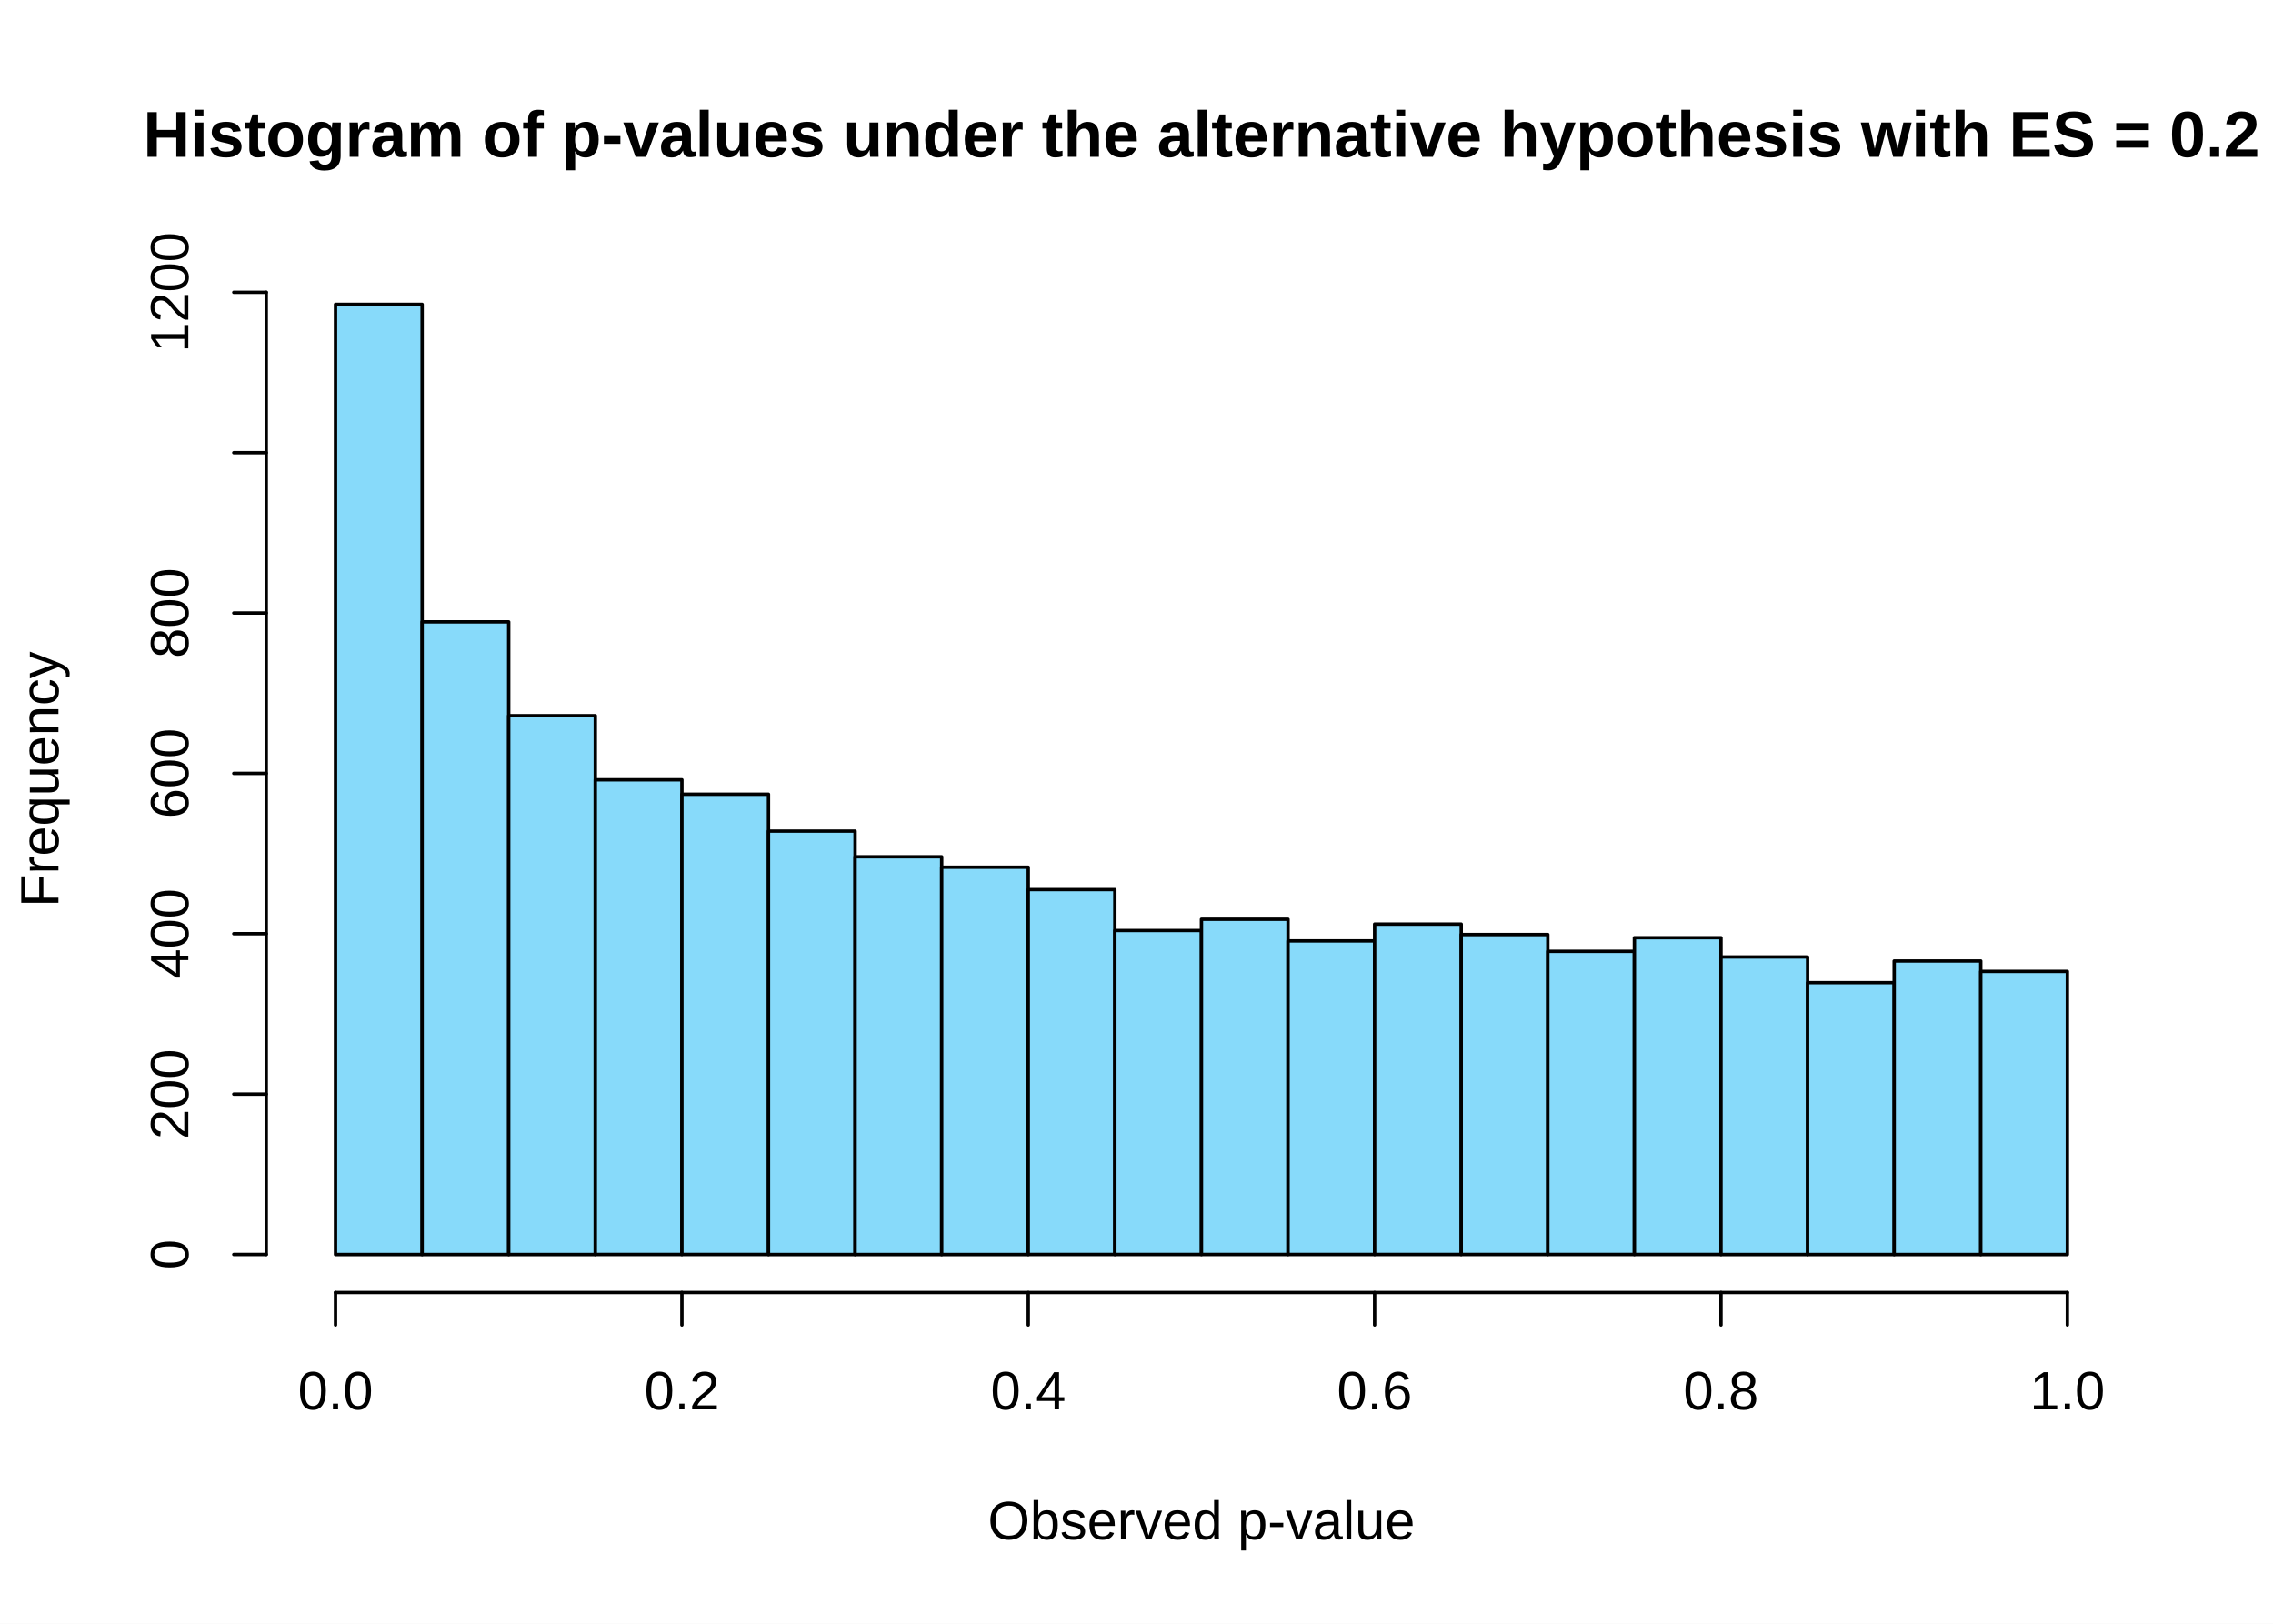
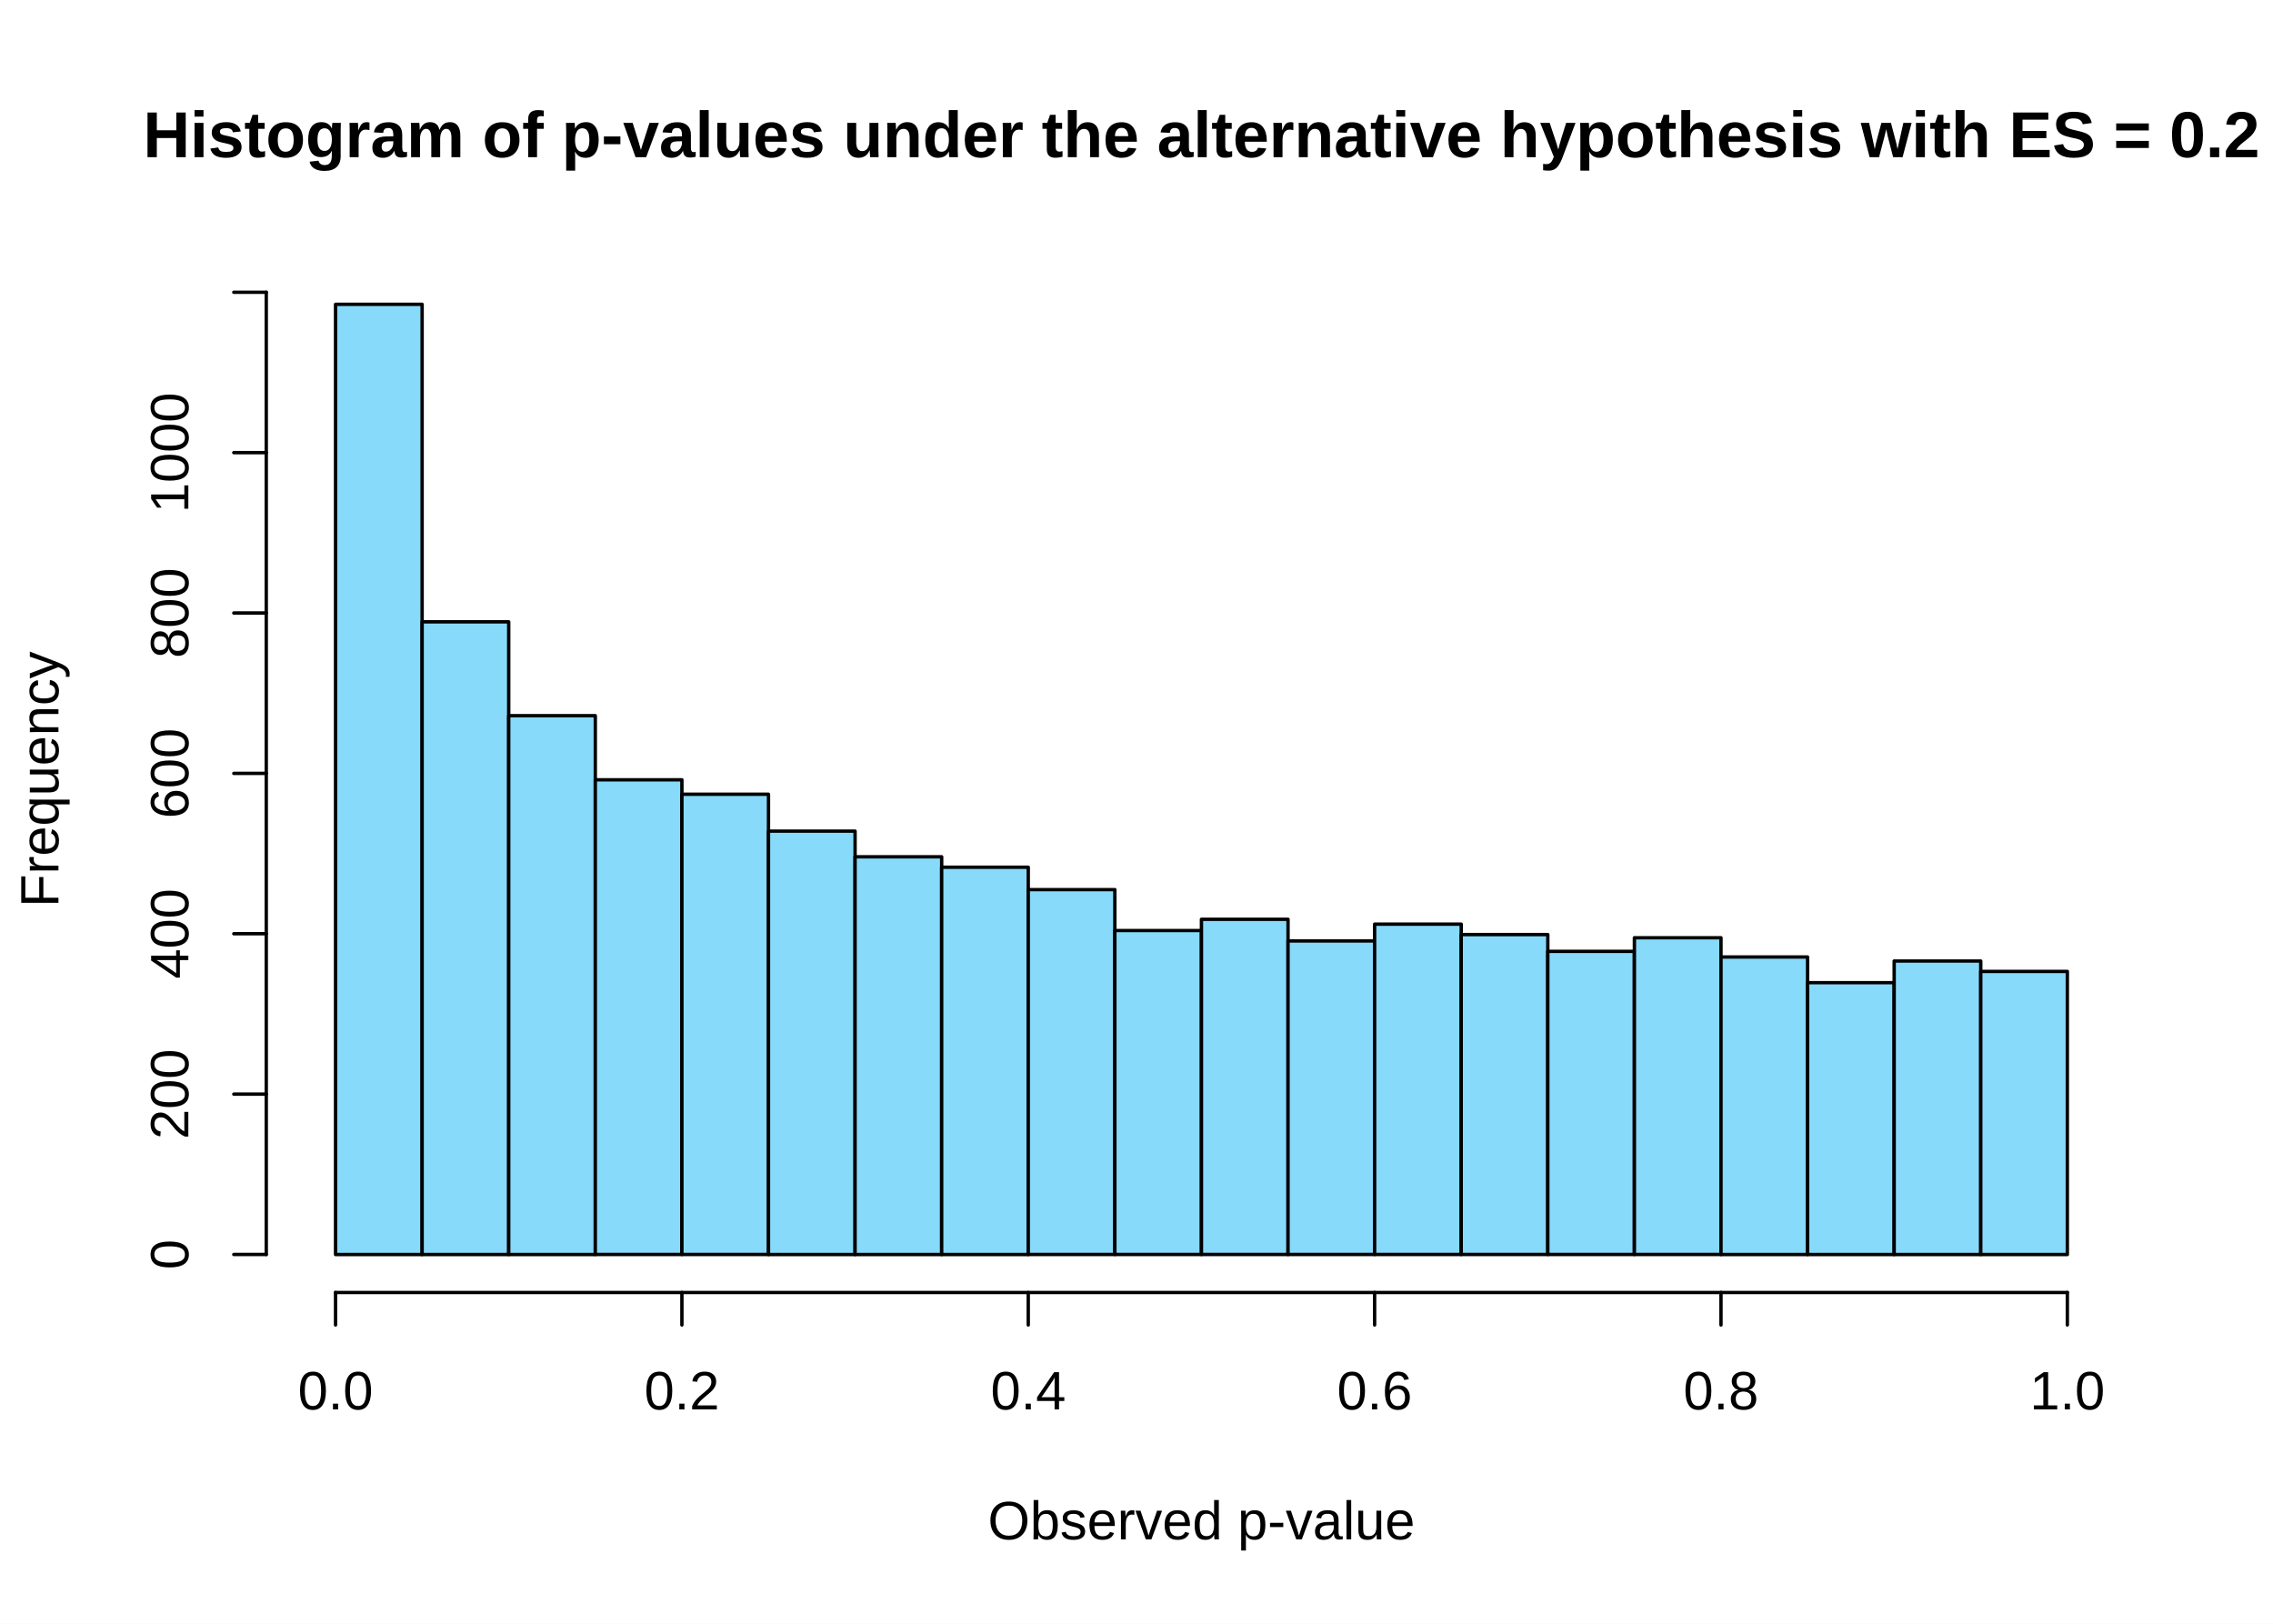
<svg xmlns="http://www.w3.org/2000/svg" class="svglite" width="504.00pt" height="360.00pt" viewBox="0 0 504.00 360.00">
  <defs>
    <style type="text/css">
    .svglite line, .svglite polyline, .svglite polygon, .svglite path, .svglite rect, .svglite circle {
      fill: none;
      stroke: #000000;
      stroke-linecap: round;
      stroke-linejoin: round;
      stroke-miterlimit: 10.00;
    }
    .svglite text {
      white-space: pre;
    }
  </style>
  </defs>
  <rect width="100%" height="100%" style="stroke: none; fill: #FFFFFF;" />
  <defs>
    <clipPath id="cpMC4wMHw1MDQuMDB8MC4wMHwzNjAuMDA=">
      <rect x="0.00" y="0.00" width="504.00" height="360.00" />
    </clipPath>
  </defs>
  <g clip-path="url(#cpMC4wMHw1MDQuMDB8MC4wMHwzNjAuMDA=)">
-     <text x="266.40" y="34.77" text-anchor="middle" style="font-size: 14.40px; font-weight: bold; font-family: &quot;Arial&quot;;" textLength="565.32px" lengthAdjust="spacingAndGlyphs">Histogram of p-values under the alternative hypothesis with ES = 0.2</text>
-     <text x="266.40" y="341.28" text-anchor="middle" style="font-size: 12.00px; font-family: &quot;Arial&quot;;" textLength="105.99px" lengthAdjust="spacingAndGlyphs">Observed p-value</text>
-     <text transform="translate(12.96,172.80) rotate(-90)" text-anchor="middle" style="font-size: 12.00px; font-family: &quot;Arial&quot;;" textLength="62.02px" lengthAdjust="spacingAndGlyphs">Frequency</text>
+     <text x="266.40" y="34.85" text-anchor="middle" style="font-size: 14.40px; font-weight: bold; font-family: &quot;Arimo&quot;;" textLength="484.77px" lengthAdjust="spacingAndGlyphs">Histogram of p-values under the alternative hypothesis with ES = 0.2</text>
+     <text x="266.40" y="341.28" text-anchor="middle" style="font-size: 12.00px; font-family: &quot;Arimo&quot;;" textLength="98.20px" lengthAdjust="spacingAndGlyphs">Observed p-value</text>
+     <text transform="translate(12.96,172.80) rotate(-90)" text-anchor="middle" style="font-size: 12.00px; font-family: &quot;Arimo&quot;;" textLength="58.99px" lengthAdjust="spacingAndGlyphs">Frequency</text>
    <line x1="74.40" y1="286.56" x2="458.40" y2="286.56" style="stroke-width: 0.75;" />
    <line x1="74.40" y1="286.56" x2="74.40" y2="293.76" style="stroke-width: 0.75;" />
    <line x1="151.20" y1="286.56" x2="151.20" y2="293.76" style="stroke-width: 0.75;" />
    <line x1="228.00" y1="286.56" x2="228.00" y2="293.76" style="stroke-width: 0.75;" />
    <line x1="304.80" y1="286.56" x2="304.80" y2="293.76" style="stroke-width: 0.75;" />
    <line x1="381.60" y1="286.56" x2="381.60" y2="293.76" style="stroke-width: 0.75;" />
    <line x1="458.40" y1="286.56" x2="458.40" y2="293.76" style="stroke-width: 0.75;" />
-     <text x="74.40" y="312.48" text-anchor="middle" style="font-size: 12.00px; font-family: &quot;Arial&quot;;" textLength="19.09px" lengthAdjust="spacingAndGlyphs">0.0</text>
-     <text x="151.20" y="312.48" text-anchor="middle" style="font-size: 12.00px; font-family: &quot;Arial&quot;;" textLength="19.09px" lengthAdjust="spacingAndGlyphs">0.2</text>
-     <text x="228.00" y="312.48" text-anchor="middle" style="font-size: 12.00px; font-family: &quot;Arial&quot;;" textLength="19.09px" lengthAdjust="spacingAndGlyphs">0.4</text>
-     <text x="304.80" y="312.48" text-anchor="middle" style="font-size: 12.00px; font-family: &quot;Arial&quot;;" textLength="19.09px" lengthAdjust="spacingAndGlyphs">0.6</text>
-     <text x="381.60" y="312.48" text-anchor="middle" style="font-size: 12.00px; font-family: &quot;Arial&quot;;" textLength="19.09px" lengthAdjust="spacingAndGlyphs">0.8</text>
-     <text x="458.40" y="312.48" text-anchor="middle" style="font-size: 12.00px; font-family: &quot;Arial&quot;;" textLength="19.09px" lengthAdjust="spacingAndGlyphs">1.0</text>
+     <text x="74.40" y="312.48" text-anchor="middle" style="font-size: 12.00px; font-family: &quot;Arimo&quot;;" textLength="16.65px" lengthAdjust="spacingAndGlyphs">0.0</text>
+     <text x="151.20" y="312.48" text-anchor="middle" style="font-size: 12.00px; font-family: &quot;Arimo&quot;;" textLength="16.65px" lengthAdjust="spacingAndGlyphs">0.2</text>
+     <text x="228.00" y="312.48" text-anchor="middle" style="font-size: 12.00px; font-family: &quot;Arimo&quot;;" textLength="16.65px" lengthAdjust="spacingAndGlyphs">0.4</text>
+     <text x="304.80" y="312.48" text-anchor="middle" style="font-size: 12.00px; font-family: &quot;Arimo&quot;;" textLength="16.65px" lengthAdjust="spacingAndGlyphs">0.6</text>
+     <text x="381.60" y="312.48" text-anchor="middle" style="font-size: 12.00px; font-family: &quot;Arimo&quot;;" textLength="16.65px" lengthAdjust="spacingAndGlyphs">0.8</text>
+     <text x="458.40" y="312.48" text-anchor="middle" style="font-size: 12.00px; font-family: &quot;Arimo&quot;;" textLength="16.65px" lengthAdjust="spacingAndGlyphs">1.0</text>
    <line x1="59.04" y1="278.13" x2="59.04" y2="64.80" style="stroke-width: 0.75;" />
    <line x1="59.04" y1="278.13" x2="51.84" y2="278.13" style="stroke-width: 0.75;" />
    <line x1="59.04" y1="242.58" x2="51.84" y2="242.58" style="stroke-width: 0.75;" />
    <line x1="59.04" y1="207.02" x2="51.84" y2="207.02" style="stroke-width: 0.75;" />
    <line x1="59.04" y1="171.47" x2="51.84" y2="171.47" style="stroke-width: 0.75;" />
    <line x1="59.04" y1="135.91" x2="51.84" y2="135.91" style="stroke-width: 0.75;" />
    <line x1="59.04" y1="100.36" x2="51.84" y2="100.36" style="stroke-width: 0.75;" />
    <line x1="59.04" y1="64.80" x2="51.84" y2="64.80" style="stroke-width: 0.75;" />
-     <text transform="translate(41.76,278.13) rotate(-90)" text-anchor="middle" style="font-size: 12.00px; font-family: &quot;Arial&quot;;" textLength="7.64px" lengthAdjust="spacingAndGlyphs">0</text>
-     <text transform="translate(41.76,242.58) rotate(-90)" text-anchor="middle" style="font-size: 12.00px; font-family: &quot;Arial&quot;;" textLength="22.92px" lengthAdjust="spacingAndGlyphs">200</text>
-     <text transform="translate(41.76,207.02) rotate(-90)" text-anchor="middle" style="font-size: 12.00px; font-family: &quot;Arial&quot;;" textLength="22.92px" lengthAdjust="spacingAndGlyphs">400</text>
-     <text transform="translate(41.76,171.47) rotate(-90)" text-anchor="middle" style="font-size: 12.00px; font-family: &quot;Arial&quot;;" textLength="22.92px" lengthAdjust="spacingAndGlyphs">600</text>
-     <text transform="translate(41.76,135.91) rotate(-90)" text-anchor="middle" style="font-size: 12.00px; font-family: &quot;Arial&quot;;" textLength="22.92px" lengthAdjust="spacingAndGlyphs">800</text>
-     <text transform="translate(41.76,64.80) rotate(-90)" text-anchor="middle" style="font-size: 12.00px; font-family: &quot;Arial&quot;;" textLength="30.56px" lengthAdjust="spacingAndGlyphs">1200</text>
+     <text transform="translate(41.76,278.13) rotate(-90)" text-anchor="middle" style="font-size: 12.00px; font-family: &quot;Arimo&quot;;" textLength="6.66px" lengthAdjust="spacingAndGlyphs">0</text>
+     <text transform="translate(41.76,242.58) rotate(-90)" text-anchor="middle" style="font-size: 12.00px; font-family: &quot;Arimo&quot;;" textLength="19.98px" lengthAdjust="spacingAndGlyphs">200</text>
+     <text transform="translate(41.76,207.02) rotate(-90)" text-anchor="middle" style="font-size: 12.00px; font-family: &quot;Arimo&quot;;" textLength="19.98px" lengthAdjust="spacingAndGlyphs">400</text>
+     <text transform="translate(41.76,171.47) rotate(-90)" text-anchor="middle" style="font-size: 12.00px; font-family: &quot;Arimo&quot;;" textLength="19.98px" lengthAdjust="spacingAndGlyphs">600</text>
+     <text transform="translate(41.76,135.91) rotate(-90)" text-anchor="middle" style="font-size: 12.00px; font-family: &quot;Arimo&quot;;" textLength="19.98px" lengthAdjust="spacingAndGlyphs">800</text>
+     <text transform="translate(41.76,100.36) rotate(-90)" text-anchor="middle" style="font-size: 12.00px; font-family: &quot;Arimo&quot;;" textLength="26.64px" lengthAdjust="spacingAndGlyphs">1000</text>
  </g>
  <defs>
    <clipPath id="cpNTkuMDR8NDczLjc2fDU5LjA0fDI4Ni41Ng==">
      <rect x="59.04" y="59.04" width="414.72" height="227.52" />
    </clipPath>
  </defs>
  <g clip-path="url(#cpNTkuMDR8NDczLjc2fDU5LjA0fDI4Ni41Ng==)">
    <rect x="74.40" y="67.47" width="19.20" height="210.67" style="stroke-width: 0.75; fill: #87DAFA;" />
    <rect x="93.60" y="137.87" width="19.20" height="140.27" style="stroke-width: 0.75; fill: #87DAFA;" />
    <rect x="112.80" y="158.67" width="19.20" height="119.47" style="stroke-width: 0.75; fill: #87DAFA;" />
    <rect x="132.00" y="172.89" width="19.20" height="105.24" style="stroke-width: 0.75; fill: #87DAFA;" />
    <rect x="151.20" y="176.09" width="19.20" height="102.04" style="stroke-width: 0.75; fill: #87DAFA;" />
    <rect x="170.40" y="184.27" width="19.20" height="93.87" style="stroke-width: 0.75; fill: #87DAFA;" />
    <rect x="189.60" y="189.96" width="19.20" height="88.18" style="stroke-width: 0.75; fill: #87DAFA;" />
    <rect x="208.80" y="192.27" width="19.20" height="85.87" style="stroke-width: 0.75; fill: #87DAFA;" />
    <rect x="228.00" y="197.24" width="19.20" height="80.89" style="stroke-width: 0.75; fill: #87DAFA;" />
    <rect x="247.20" y="206.31" width="19.20" height="71.82" style="stroke-width: 0.75; fill: #87DAFA;" />
    <rect x="266.40" y="203.82" width="19.20" height="74.31" style="stroke-width: 0.75; fill: #87DAFA;" />
    <rect x="285.60" y="208.62" width="19.20" height="69.51" style="stroke-width: 0.75; fill: #87DAFA;" />
    <rect x="304.80" y="204.89" width="19.20" height="73.24" style="stroke-width: 0.75; fill: #87DAFA;" />
    <rect x="324.00" y="207.20" width="19.20" height="70.93" style="stroke-width: 0.75; fill: #87DAFA;" />
    <rect x="343.20" y="210.93" width="19.20" height="67.20" style="stroke-width: 0.75; fill: #87DAFA;" />
    <rect x="362.40" y="207.91" width="19.20" height="70.22" style="stroke-width: 0.75; fill: #87DAFA;" />
    <rect x="381.60" y="212.18" width="19.20" height="65.96" style="stroke-width: 0.75; fill: #87DAFA;" />
    <rect x="400.80" y="217.87" width="19.20" height="60.27" style="stroke-width: 0.75; fill: #87DAFA;" />
    <rect x="420.00" y="213.07" width="19.20" height="65.07" style="stroke-width: 0.75; fill: #87DAFA;" />
    <rect x="439.20" y="215.38" width="19.20" height="62.76" style="stroke-width: 0.75; fill: #87DAFA;" />
  </g>
</svg>
